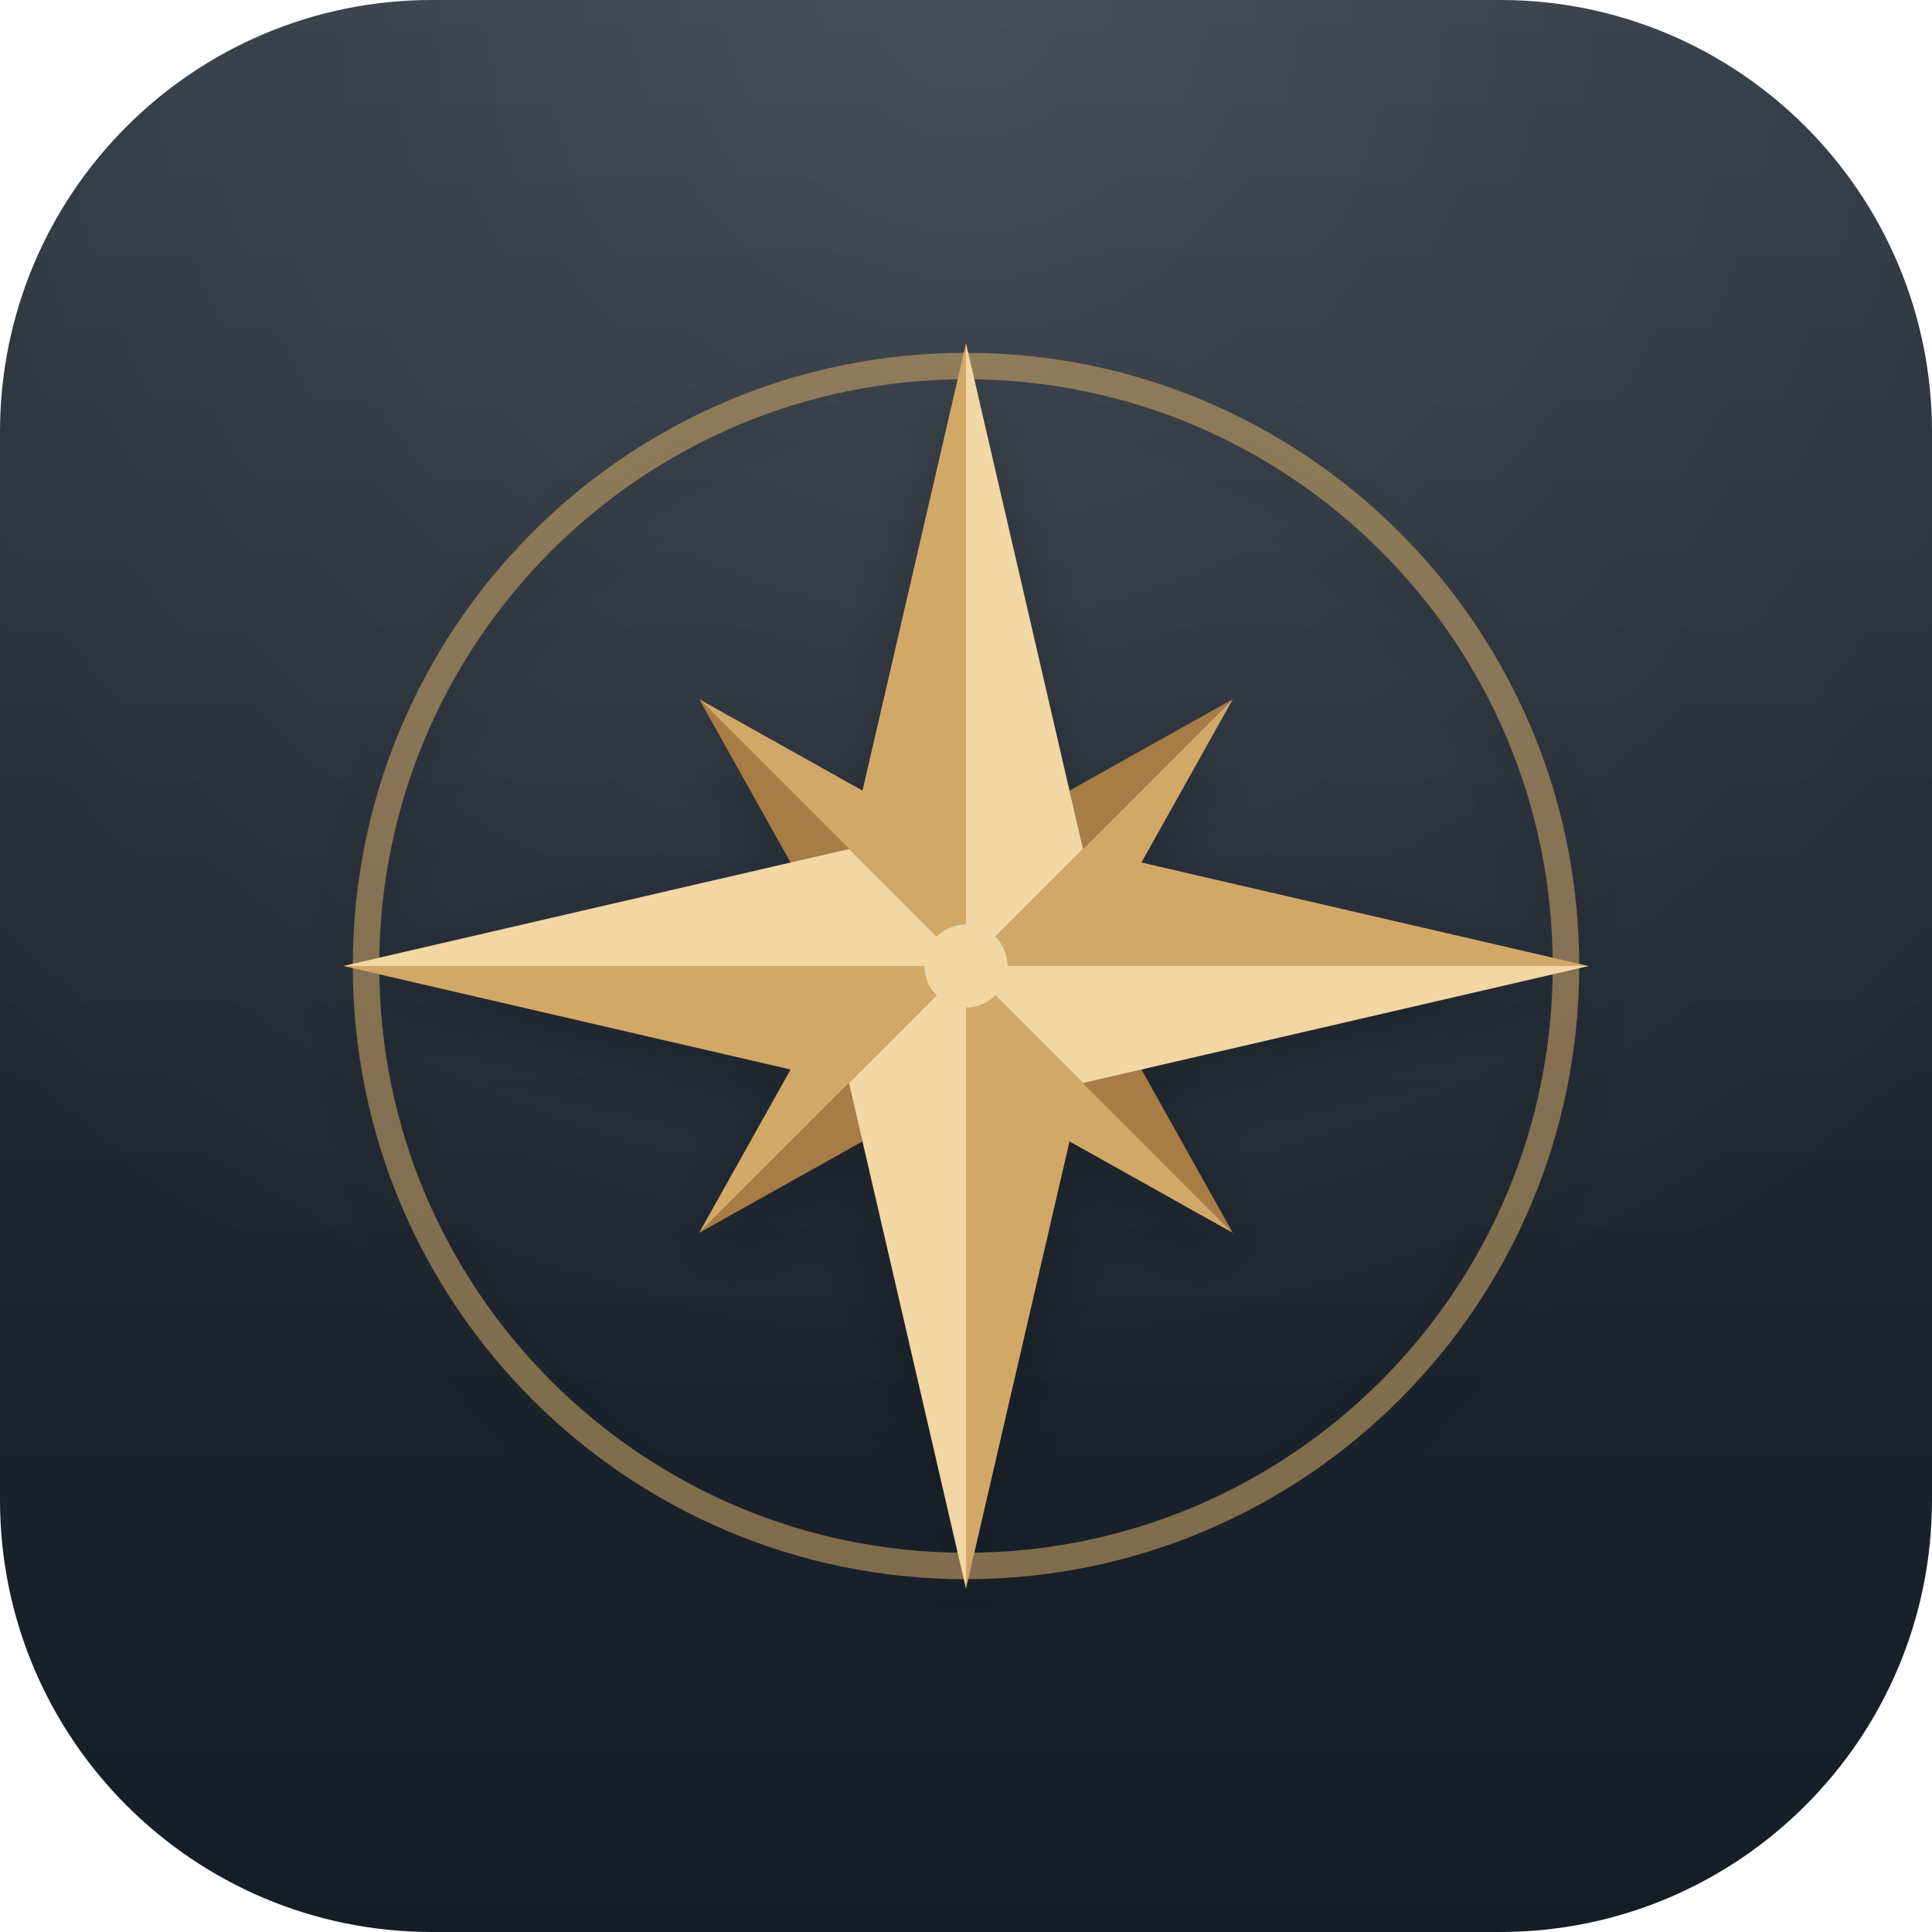
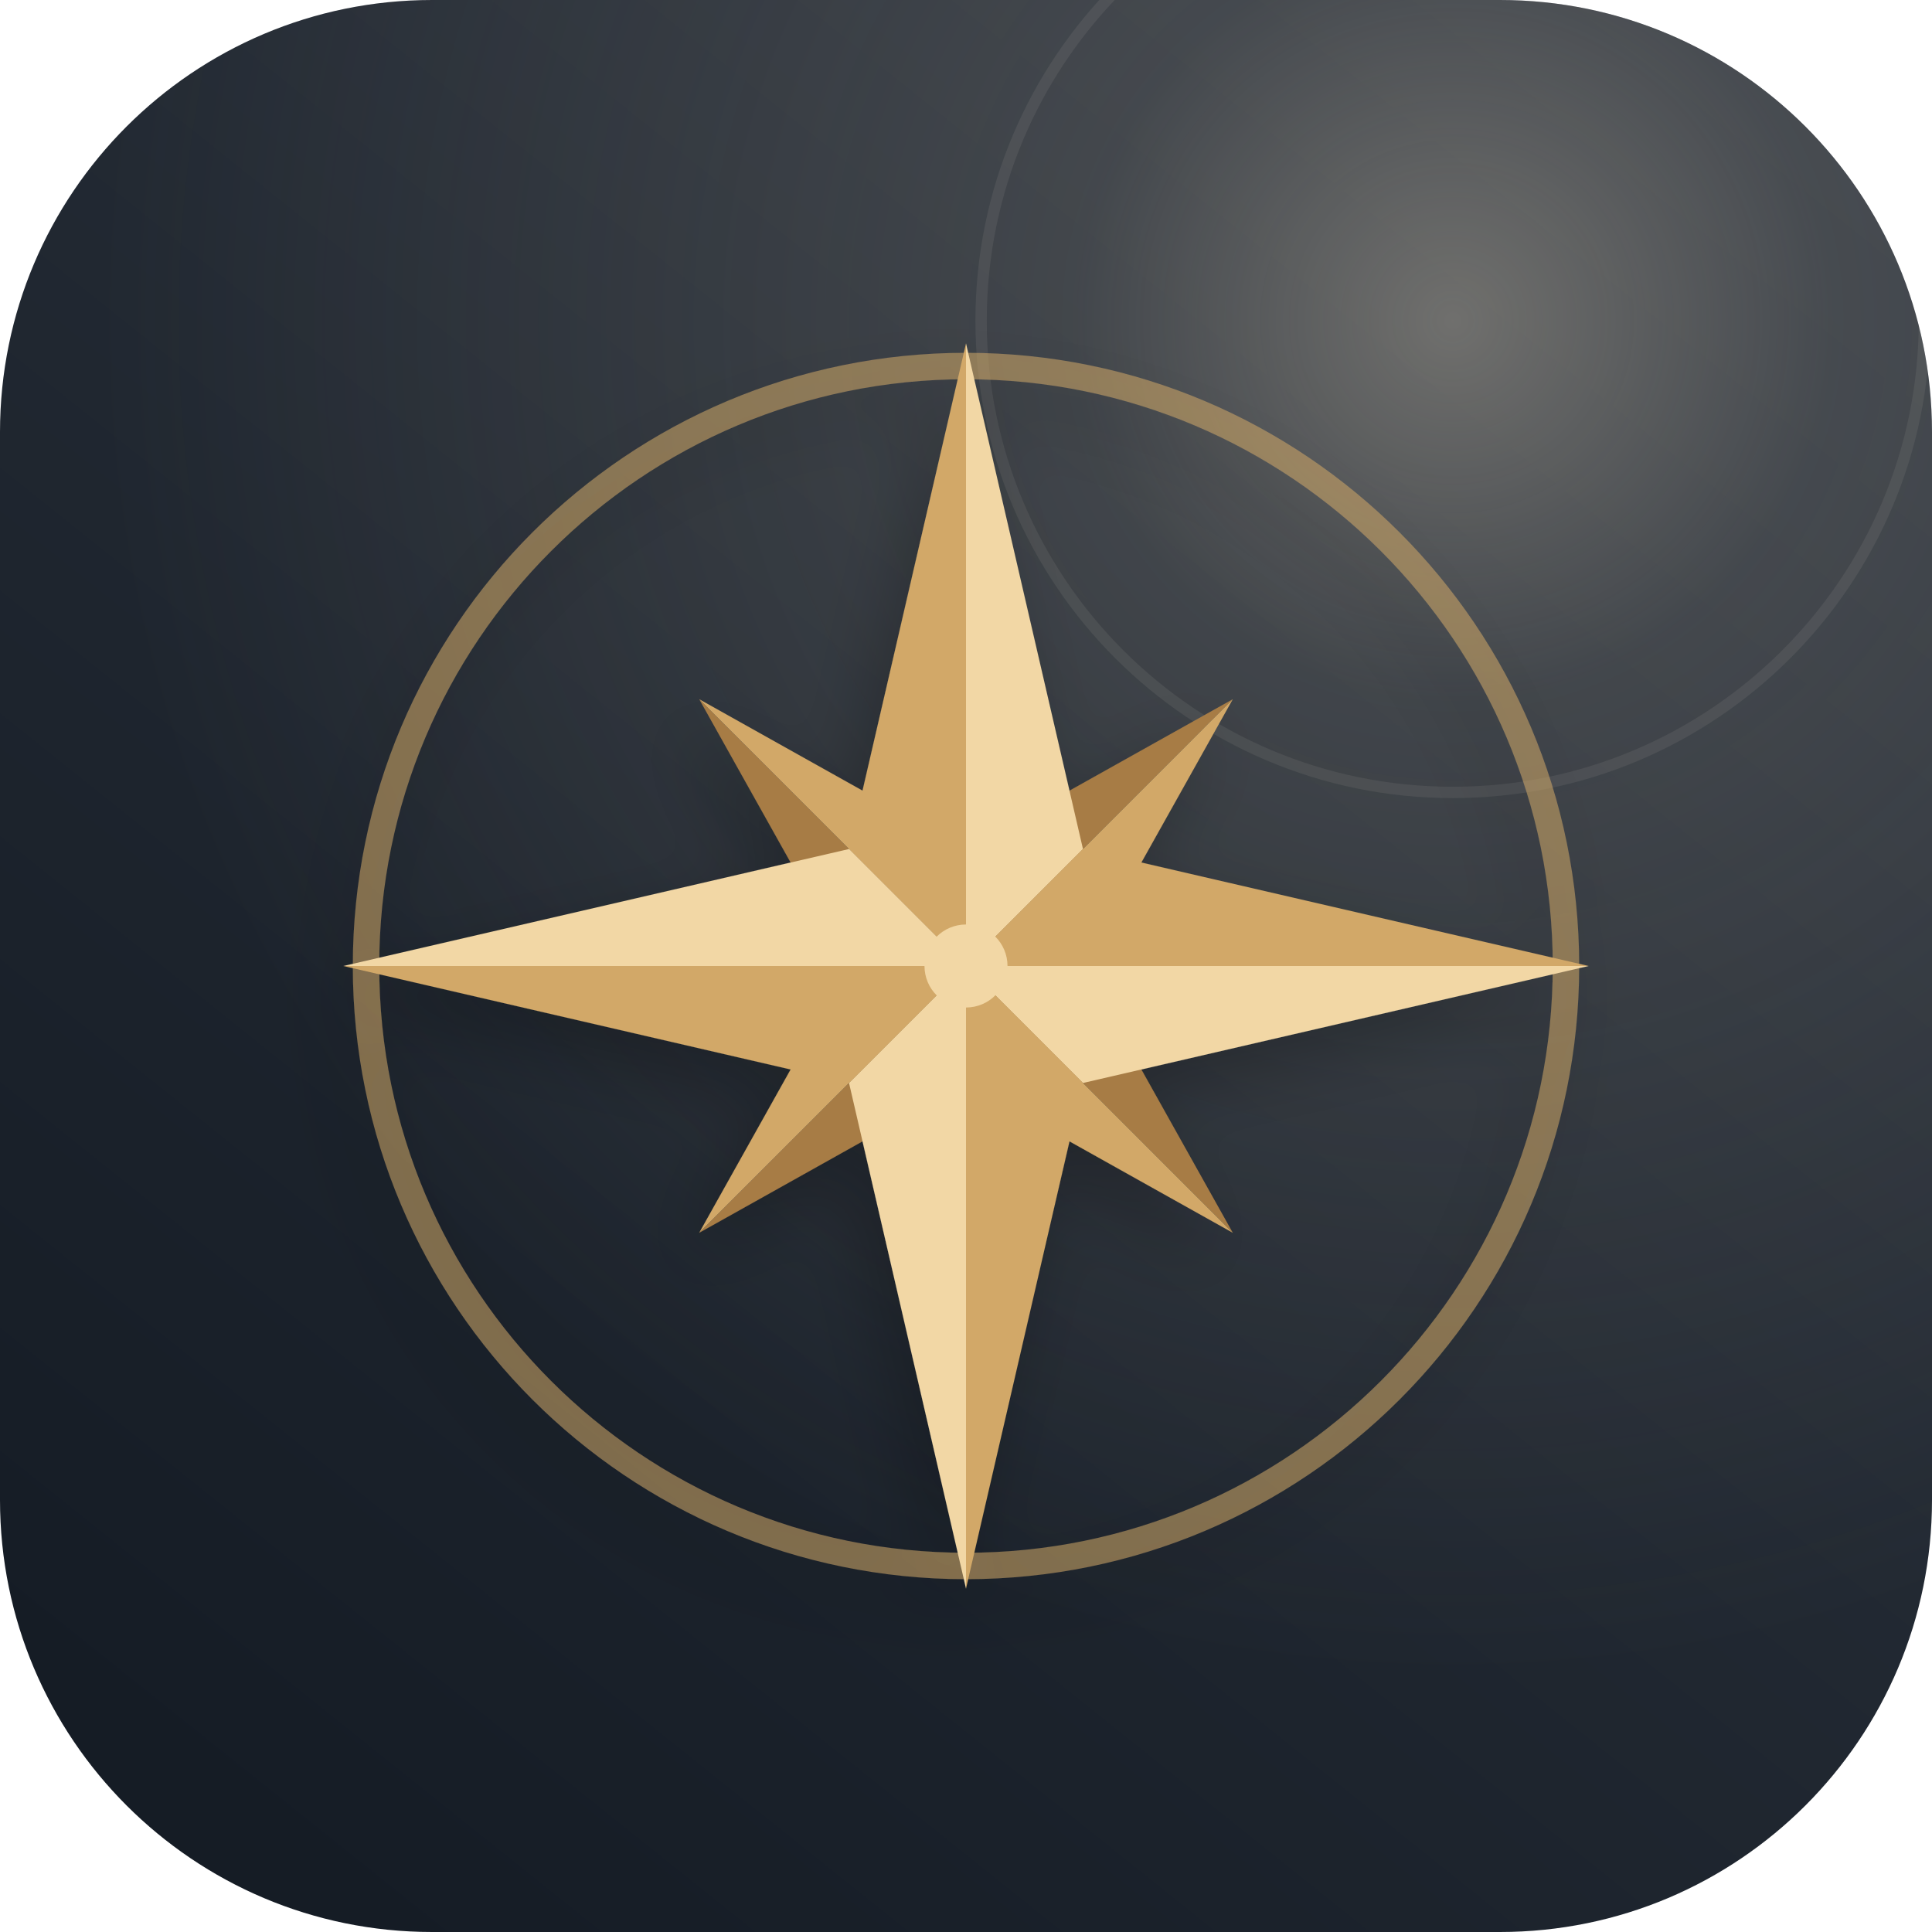
<svg xmlns="http://www.w3.org/2000/svg" viewBox="0 0 1024 1024">
  <defs>
-     <linearGradient id="proairetos-tile" x1="0" y1="0" x2="0" y2="1">
+     <linearGradient id="proairetos-tile" x1="1" y1="0" x2="0.2" y2="1">
      <stop offset="0" stop-color="#2f3640" />
      <stop offset="1" stop-color="#151c25" />
    </linearGradient>
-     <radialGradient id="proairetos-light" cx="50%" cy="0%" r="75%">
-       <stop offset="0" stop-color="#ffffff" stop-opacity="0.12" />
-       <stop offset="1" stop-color="#ffffff" stop-opacity="0" />
+     <radialGradient id="proairetos-light" cx="770" cy="170" r="720" gradientUnits="userSpaceOnUse">
+       <stop offset="0" stop-color="#d1c7b4" stop-opacity="0.42" />
+       <stop offset=".28" stop-color="#d1c7b4" stop-opacity="0.16" />
+       <stop offset="1" stop-color="#d1c7b4" stop-opacity="0" />
    </radialGradient>
    <filter id="proairetos-lift" x="-20%" y="-20%" width="140%" height="150%">
-       <feDropShadow dx="0" dy="14" stdDeviation="18" flood-color="#000000" flood-opacity="0.22" />
+       <feDropShadow dx="-10" dy="16" stdDeviation="18" flood-color="#000000" flood-opacity="0.24" />
    </filter>
+     <clipPath id="proairetos-clip">
+       <rect width="1024" height="1024" rx="229" />
+     </clipPath>
  </defs>
  <rect width="1024" height="1024" rx="229" fill="url(#proairetos-tile)" />
-   <rect width="1024" height="1024" rx="229" fill="url(#proairetos-light)" />
+   <g clip-path="url(#proairetos-clip)">
+     <rect width="1024" height="1024" fill="url(#proairetos-light)" />
+     <circle cx="770" cy="170" r="250" fill="none" stroke="#d1c7b4" stroke-opacity="0.1" stroke-width="6" />
+   </g>
  <g filter="url(#proairetos-lift)">
    <g transform="translate(512 512) scale(1) translate(-512 -512)">
      <circle cx="512" cy="512" r="318" fill="none" stroke="#d2a868" stroke-width="14" opacity=".55" />
      <g transform="rotate(45 512 512)">
        <path d="M512 312 L512 512 L468 468Z" fill="#a77c45" />
        <path d="M512 312 L556 468 L512 512Z" fill="#d2a868" />
      </g>
      <g transform="rotate(135 512 512)">
        <path d="M512 312 L512 512 L468 468Z" fill="#a77c45" />
        <path d="M512 312 L556 468 L512 512Z" fill="#d2a868" />
      </g>
      <g transform="rotate(225 512 512)">
        <path d="M512 312 L512 512 L468 468Z" fill="#a77c45" />
        <path d="M512 312 L556 468 L512 512Z" fill="#d2a868" />
      </g>
      <g transform="rotate(315 512 512)">
        <path d="M512 312 L512 512 L468 468Z" fill="#a77c45" />
        <path d="M512 312 L556 468 L512 512Z" fill="#d2a868" />
      </g>
      <g transform="rotate(0 512 512)">
        <path d="M512 182 L512 512 L450 450Z" fill="#d2a868" />
        <path d="M512 182 L574 450 L512 512Z" fill="#f2d7a5" />
      </g>
      <g transform="rotate(90 512 512)">
        <path d="M512 182 L512 512 L450 450Z" fill="#d2a868" />
        <path d="M512 182 L574 450 L512 512Z" fill="#f2d7a5" />
      </g>
      <g transform="rotate(180 512 512)">
        <path d="M512 182 L512 512 L450 450Z" fill="#d2a868" />
        <path d="M512 182 L574 450 L512 512Z" fill="#f2d7a5" />
      </g>
      <g transform="rotate(270 512 512)">
        <path d="M512 182 L512 512 L450 450Z" fill="#d2a868" />
        <path d="M512 182 L574 450 L512 512Z" fill="#f2d7a5" />
      </g>
      <circle cx="512" cy="512" r="22" fill="#f2d7a5" />
    </g>
  </g>
</svg>
